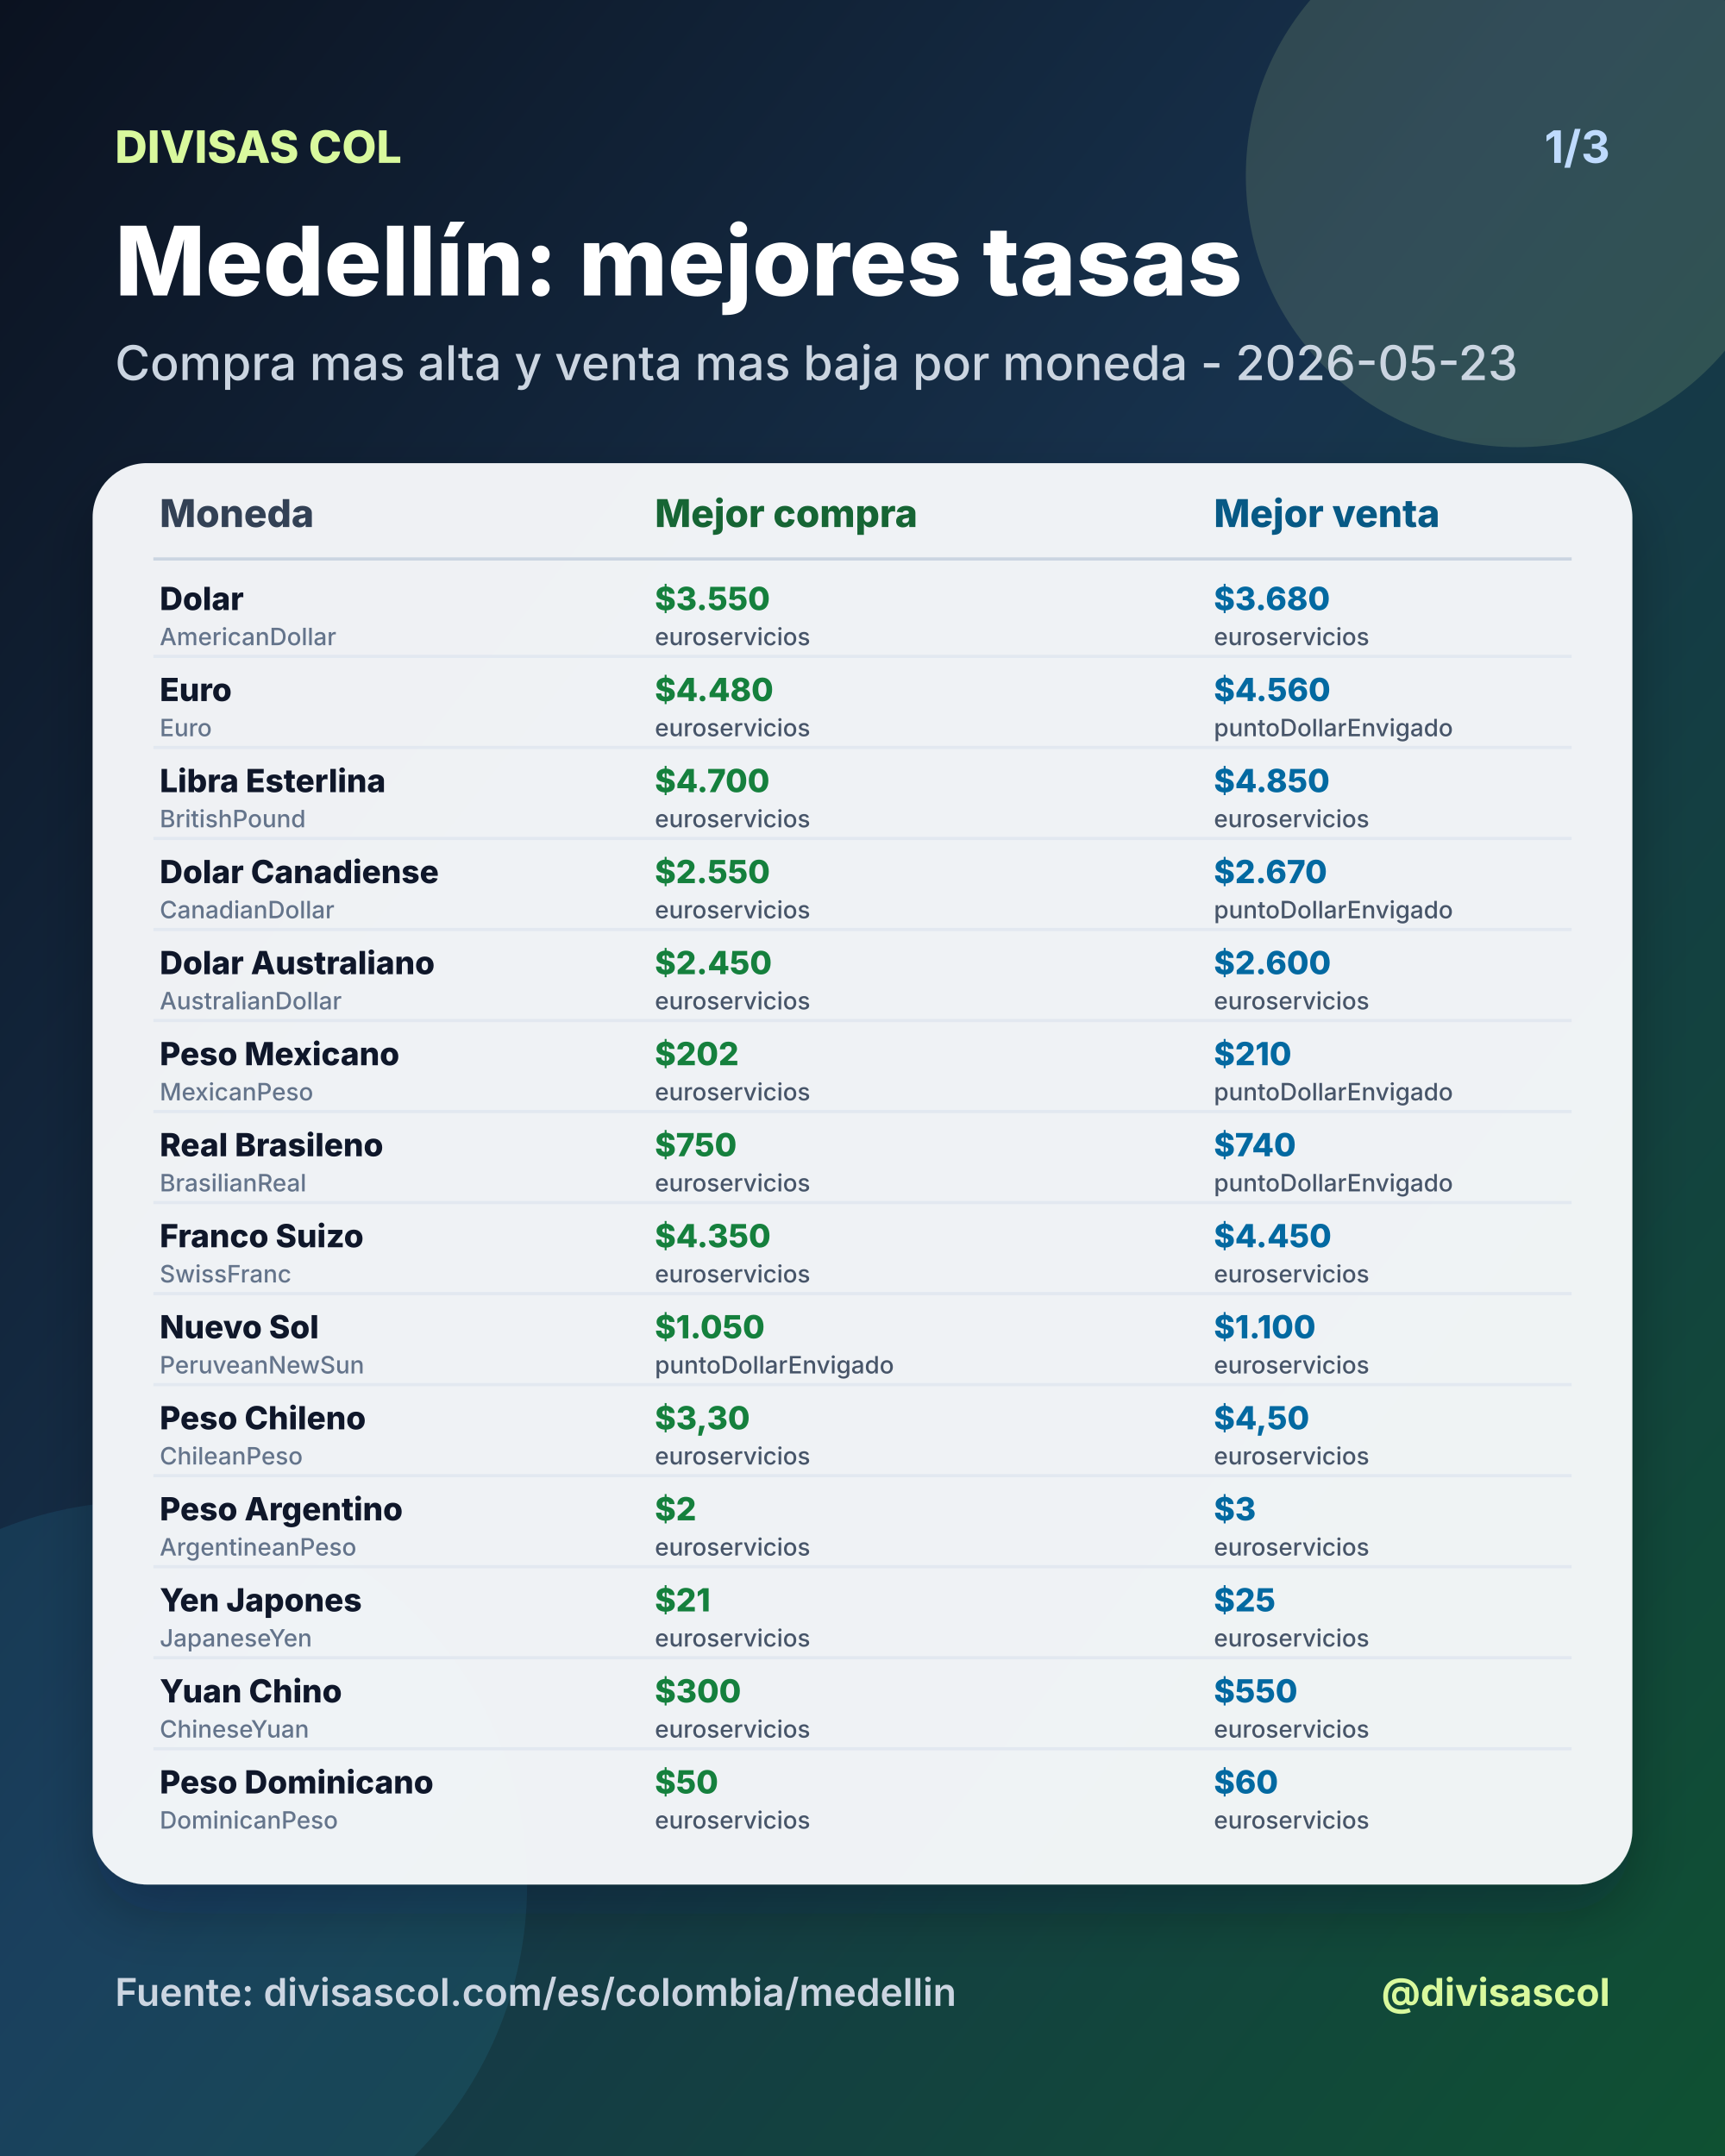
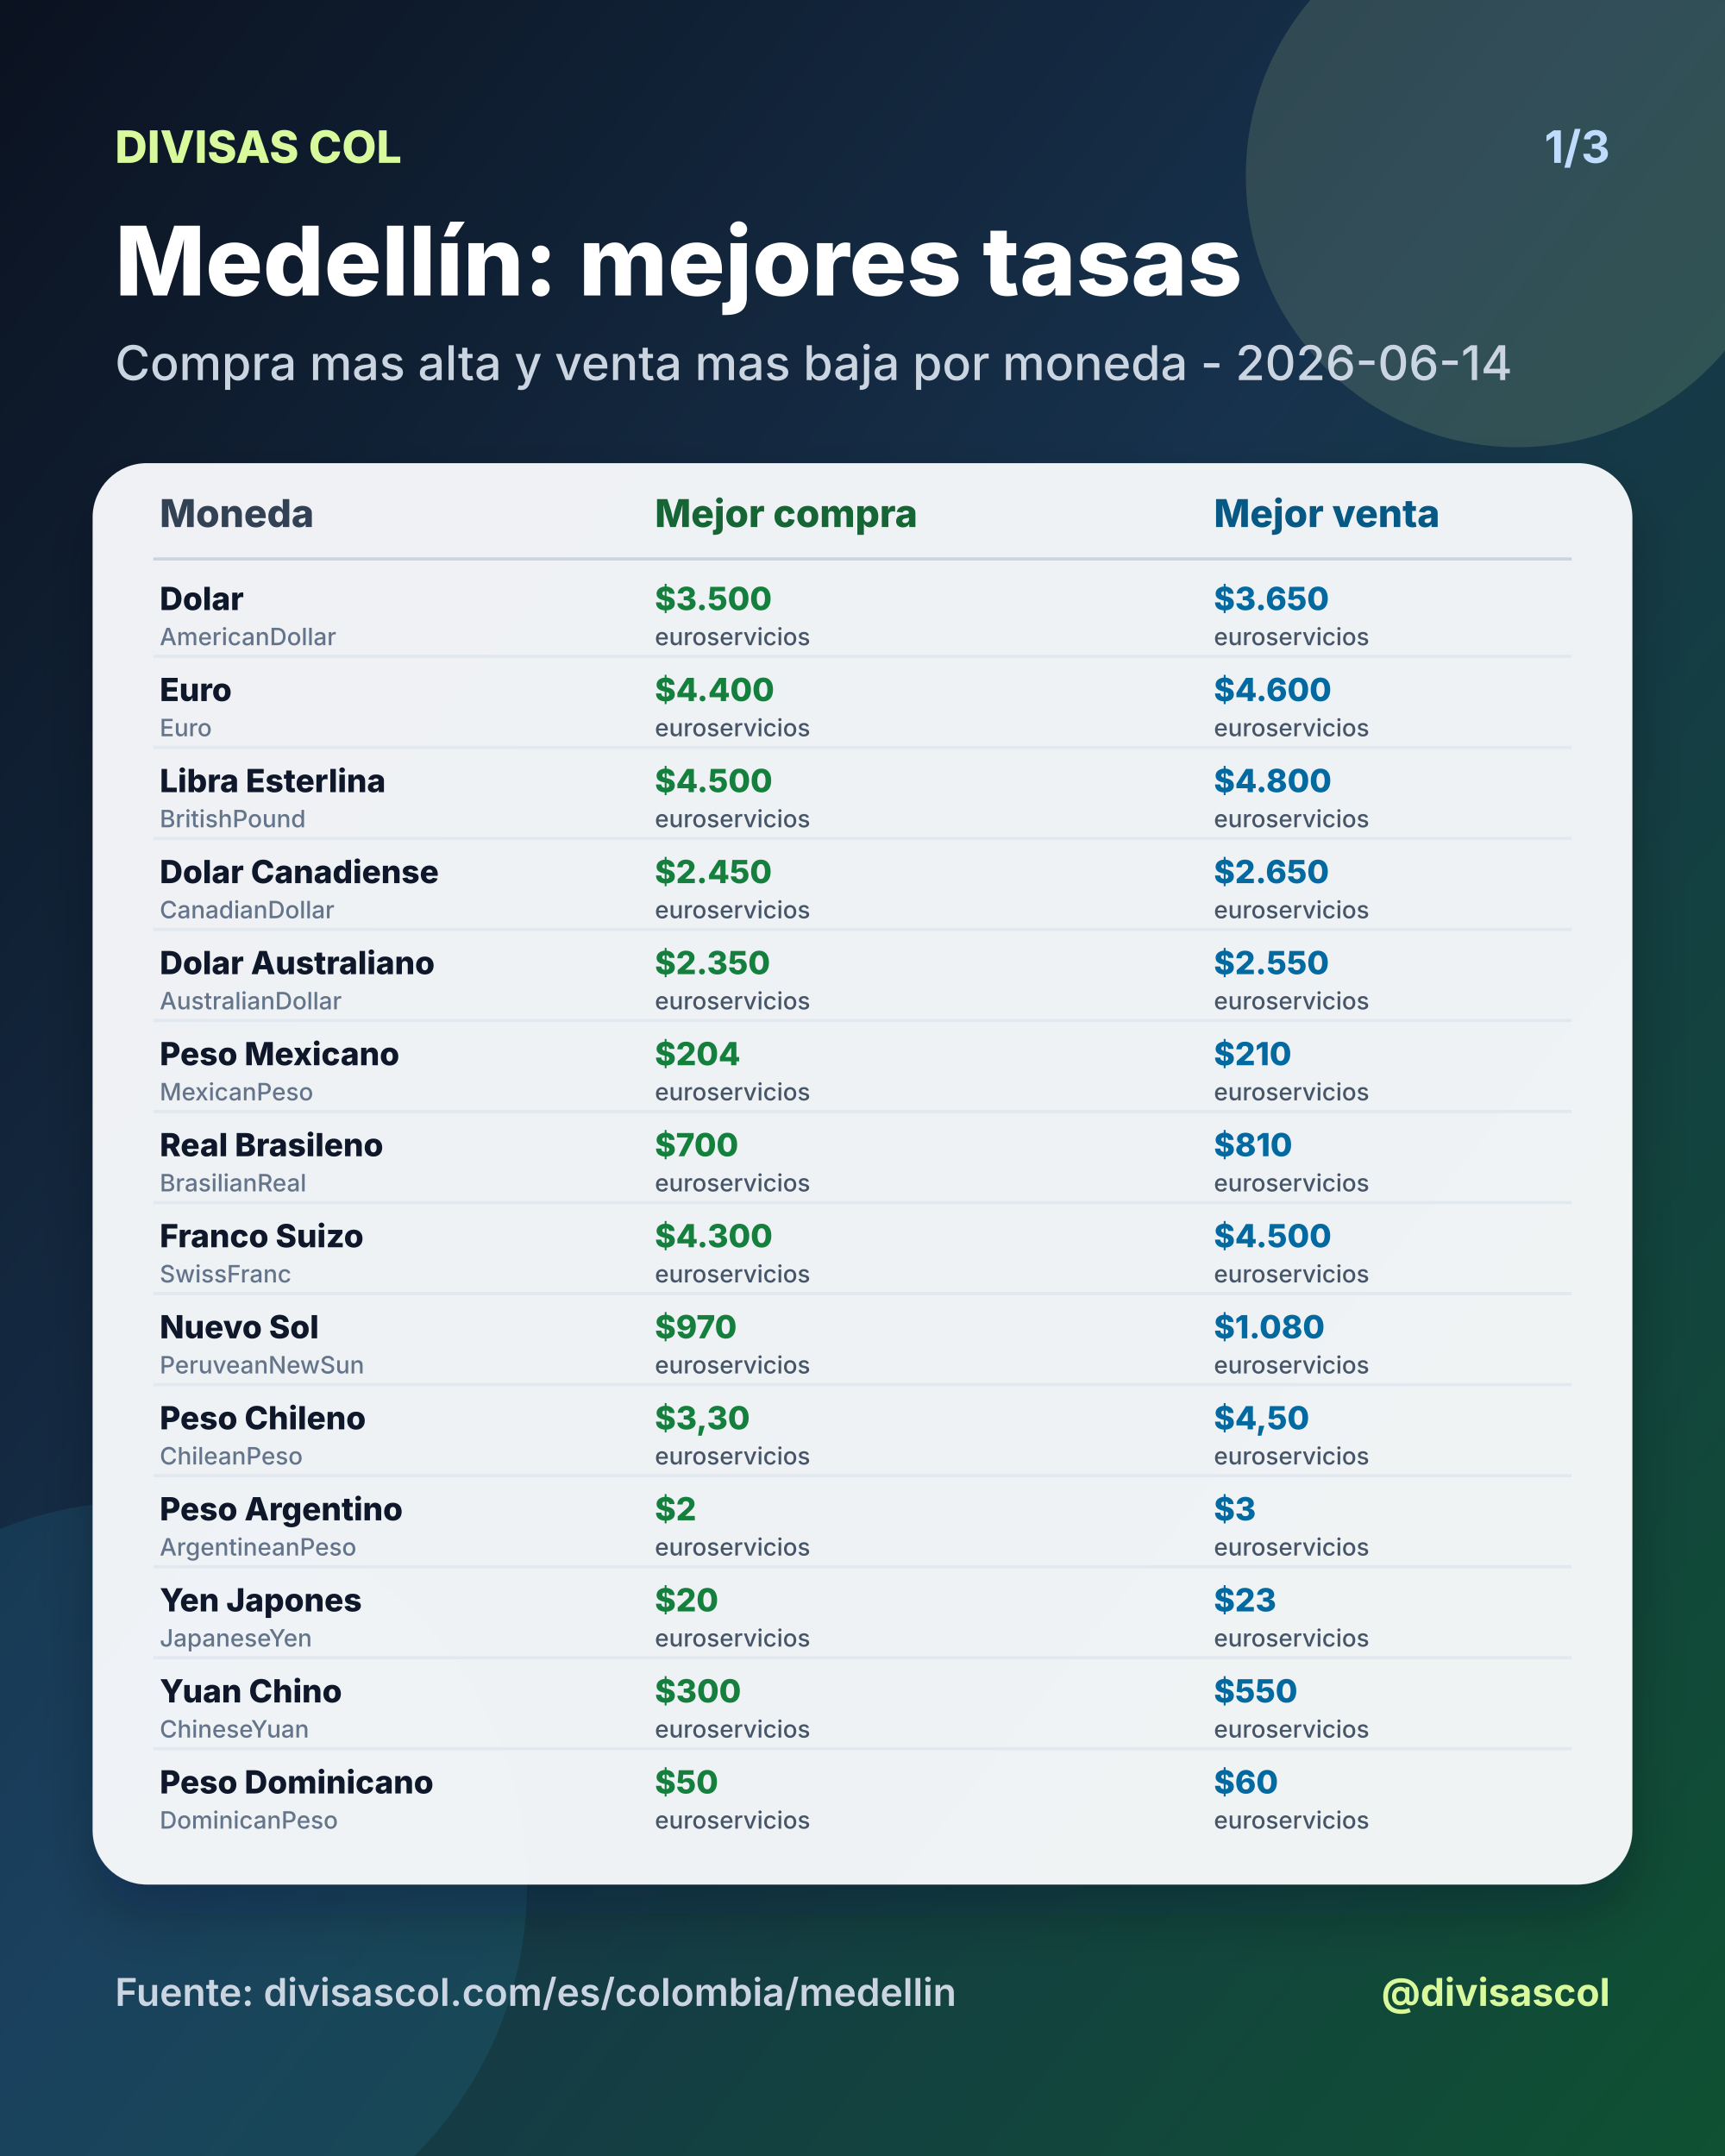
<svg xmlns="http://www.w3.org/2000/svg" width="1080" height="1350" viewBox="0 0 1080 1350">
  <defs>
    <linearGradient id="bg" x1="0" y1="0" x2="1" y2="1">
      <stop offset="0%" stop-color="#0b1220" />
      <stop offset="46%" stop-color="#17324d" />
      <stop offset="100%" stop-color="#0f5132" />
    </linearGradient>
    <filter id="shadow" x="-20%" y="-20%" width="140%" height="140%">
      <feDropShadow dx="0" dy="18" stdDeviation="18" flood-color="#020617" flood-opacity="0.28" />
    </filter>
  </defs>
  <rect width="1080" height="1350" fill="url(#bg)" />
  <circle cx="950" cy="110" r="170" fill="#d9f99d" opacity="0.14" />
  <circle cx="90" cy="1180" r="240" fill="#38bdf8" opacity="0.10" />
  <text x="72" y="102" fill="#d9f99d" font-size="28" font-family="Inter, Arial, sans-serif" font-weight="800" text-anchor="start">DIVISAS COL</text>
  <text x="1008" y="102" fill="#bfdbfe" font-size="28" font-family="Inter, Arial, sans-serif" font-weight="700" text-anchor="end">1/3</text>
  <text x="72" y="185" fill="#ffffff" font-size="60" font-family="Inter, Arial, sans-serif" font-weight="800" text-anchor="start">Medellín: mejores tasas</text>
-   <text x="72" y="238" fill="#cbd5e1" font-size="30" font-family="Inter, Arial, sans-serif" font-weight="500" text-anchor="start">Compra mas alta y venta mas baja por moneda - 2026-05-23</text>
+   <text x="72" y="238" fill="#cbd5e1" font-size="30" font-family="Inter, Arial, sans-serif" font-weight="500" text-anchor="start">Compra mas alta y venta mas baja por moneda - 2026-06-14</text>
  <rect x="58" y="290" width="964" height="890" rx="34" fill="#f8fafc" opacity="0.96" filter="url(#shadow)" />
  <text x="100" y="330" fill="#334155" font-size="24" font-family="Inter, Arial, sans-serif" font-weight="800" text-anchor="start">Moneda</text>
  <text x="410" y="330" fill="#166534" font-size="24" font-family="Inter, Arial, sans-serif" font-weight="800" text-anchor="start">Mejor compra</text>
  <text x="760" y="330" fill="#075985" font-size="24" font-family="Inter, Arial, sans-serif" font-weight="800" text-anchor="start">Mejor venta</text>
  <line x1="96" y1="350" x2="984" y2="350" stroke="#cbd5e1" stroke-width="2" />
  <text x="100" y="382" fill="#0f172a" font-size="20" font-family="Inter, Arial, sans-serif" font-weight="800" text-anchor="start">Dolar</text>
  <text x="100" y="404" fill="#64748b" font-size="15" font-family="Inter, Arial, sans-serif" font-weight="500" text-anchor="start">AmericanDollar</text>
-   <text x="410" y="382" fill="#15803d" font-size="20" font-family="Inter, Arial, sans-serif" font-weight="800" text-anchor="start">$3.550</text>
+   <text x="410" y="382" fill="#15803d" font-size="20" font-family="Inter, Arial, sans-serif" font-weight="800" text-anchor="start">$3.500</text>
  <text x="410" y="404" fill="#475569" font-size="15" font-family="Inter, Arial, sans-serif" font-weight="500" text-anchor="start">euroservicios</text>
-   <text x="760" y="382" fill="#0369a1" font-size="20" font-family="Inter, Arial, sans-serif" font-weight="800" text-anchor="start">$3.680</text>
+   <text x="760" y="382" fill="#0369a1" font-size="20" font-family="Inter, Arial, sans-serif" font-weight="800" text-anchor="start">$3.650</text>
  <text x="760" y="404" fill="#475569" font-size="15" font-family="Inter, Arial, sans-serif" font-weight="500" text-anchor="start">euroservicios</text>
  <line x1="96" y1="411" x2="984" y2="411" stroke="#e2e8f0" stroke-width="2" />
  <text x="100" y="439" fill="#0f172a" font-size="20" font-family="Inter, Arial, sans-serif" font-weight="800" text-anchor="start">Euro</text>
  <text x="100" y="461" fill="#64748b" font-size="15" font-family="Inter, Arial, sans-serif" font-weight="500" text-anchor="start">Euro</text>
-   <text x="410" y="439" fill="#15803d" font-size="20" font-family="Inter, Arial, sans-serif" font-weight="800" text-anchor="start">$4.480</text>
+   <text x="410" y="439" fill="#15803d" font-size="20" font-family="Inter, Arial, sans-serif" font-weight="800" text-anchor="start">$4.400</text>
  <text x="410" y="461" fill="#475569" font-size="15" font-family="Inter, Arial, sans-serif" font-weight="500" text-anchor="start">euroservicios</text>
-   <text x="760" y="439" fill="#0369a1" font-size="20" font-family="Inter, Arial, sans-serif" font-weight="800" text-anchor="start">$4.560</text>
-   <text x="760" y="461" fill="#475569" font-size="15" font-family="Inter, Arial, sans-serif" font-weight="500" text-anchor="start">puntoDollarEnvigado</text>
+   <text x="760" y="439" fill="#0369a1" font-size="20" font-family="Inter, Arial, sans-serif" font-weight="800" text-anchor="start">$4.600</text>
+   <text x="760" y="461" fill="#475569" font-size="15" font-family="Inter, Arial, sans-serif" font-weight="500" text-anchor="start">euroservicios</text>
  <line x1="96" y1="468" x2="984" y2="468" stroke="#e2e8f0" stroke-width="2" />
  <text x="100" y="496" fill="#0f172a" font-size="20" font-family="Inter, Arial, sans-serif" font-weight="800" text-anchor="start">Libra Esterlina</text>
  <text x="100" y="518" fill="#64748b" font-size="15" font-family="Inter, Arial, sans-serif" font-weight="500" text-anchor="start">BritishPound</text>
-   <text x="410" y="496" fill="#15803d" font-size="20" font-family="Inter, Arial, sans-serif" font-weight="800" text-anchor="start">$4.700</text>
+   <text x="410" y="496" fill="#15803d" font-size="20" font-family="Inter, Arial, sans-serif" font-weight="800" text-anchor="start">$4.500</text>
  <text x="410" y="518" fill="#475569" font-size="15" font-family="Inter, Arial, sans-serif" font-weight="500" text-anchor="start">euroservicios</text>
-   <text x="760" y="496" fill="#0369a1" font-size="20" font-family="Inter, Arial, sans-serif" font-weight="800" text-anchor="start">$4.850</text>
+   <text x="760" y="496" fill="#0369a1" font-size="20" font-family="Inter, Arial, sans-serif" font-weight="800" text-anchor="start">$4.800</text>
  <text x="760" y="518" fill="#475569" font-size="15" font-family="Inter, Arial, sans-serif" font-weight="500" text-anchor="start">euroservicios</text>
  <line x1="96" y1="525" x2="984" y2="525" stroke="#e2e8f0" stroke-width="2" />
  <text x="100" y="553" fill="#0f172a" font-size="20" font-family="Inter, Arial, sans-serif" font-weight="800" text-anchor="start">Dolar Canadiense</text>
  <text x="100" y="575" fill="#64748b" font-size="15" font-family="Inter, Arial, sans-serif" font-weight="500" text-anchor="start">CanadianDollar</text>
-   <text x="410" y="553" fill="#15803d" font-size="20" font-family="Inter, Arial, sans-serif" font-weight="800" text-anchor="start">$2.550</text>
+   <text x="410" y="553" fill="#15803d" font-size="20" font-family="Inter, Arial, sans-serif" font-weight="800" text-anchor="start">$2.450</text>
  <text x="410" y="575" fill="#475569" font-size="15" font-family="Inter, Arial, sans-serif" font-weight="500" text-anchor="start">euroservicios</text>
-   <text x="760" y="553" fill="#0369a1" font-size="20" font-family="Inter, Arial, sans-serif" font-weight="800" text-anchor="start">$2.670</text>
-   <text x="760" y="575" fill="#475569" font-size="15" font-family="Inter, Arial, sans-serif" font-weight="500" text-anchor="start">puntoDollarEnvigado</text>
+   <text x="760" y="553" fill="#0369a1" font-size="20" font-family="Inter, Arial, sans-serif" font-weight="800" text-anchor="start">$2.650</text>
+   <text x="760" y="575" fill="#475569" font-size="15" font-family="Inter, Arial, sans-serif" font-weight="500" text-anchor="start">euroservicios</text>
  <line x1="96" y1="582" x2="984" y2="582" stroke="#e2e8f0" stroke-width="2" />
  <text x="100" y="610" fill="#0f172a" font-size="20" font-family="Inter, Arial, sans-serif" font-weight="800" text-anchor="start">Dolar Australiano</text>
  <text x="100" y="632" fill="#64748b" font-size="15" font-family="Inter, Arial, sans-serif" font-weight="500" text-anchor="start">AustralianDollar</text>
-   <text x="410" y="610" fill="#15803d" font-size="20" font-family="Inter, Arial, sans-serif" font-weight="800" text-anchor="start">$2.450</text>
+   <text x="410" y="610" fill="#15803d" font-size="20" font-family="Inter, Arial, sans-serif" font-weight="800" text-anchor="start">$2.350</text>
  <text x="410" y="632" fill="#475569" font-size="15" font-family="Inter, Arial, sans-serif" font-weight="500" text-anchor="start">euroservicios</text>
-   <text x="760" y="610" fill="#0369a1" font-size="20" font-family="Inter, Arial, sans-serif" font-weight="800" text-anchor="start">$2.600</text>
+   <text x="760" y="610" fill="#0369a1" font-size="20" font-family="Inter, Arial, sans-serif" font-weight="800" text-anchor="start">$2.550</text>
  <text x="760" y="632" fill="#475569" font-size="15" font-family="Inter, Arial, sans-serif" font-weight="500" text-anchor="start">euroservicios</text>
  <line x1="96" y1="639" x2="984" y2="639" stroke="#e2e8f0" stroke-width="2" />
  <text x="100" y="667" fill="#0f172a" font-size="20" font-family="Inter, Arial, sans-serif" font-weight="800" text-anchor="start">Peso Mexicano</text>
  <text x="100" y="689" fill="#64748b" font-size="15" font-family="Inter, Arial, sans-serif" font-weight="500" text-anchor="start">MexicanPeso</text>
-   <text x="410" y="667" fill="#15803d" font-size="20" font-family="Inter, Arial, sans-serif" font-weight="800" text-anchor="start">$202</text>
+   <text x="410" y="667" fill="#15803d" font-size="20" font-family="Inter, Arial, sans-serif" font-weight="800" text-anchor="start">$204</text>
  <text x="410" y="689" fill="#475569" font-size="15" font-family="Inter, Arial, sans-serif" font-weight="500" text-anchor="start">euroservicios</text>
  <text x="760" y="667" fill="#0369a1" font-size="20" font-family="Inter, Arial, sans-serif" font-weight="800" text-anchor="start">$210</text>
-   <text x="760" y="689" fill="#475569" font-size="15" font-family="Inter, Arial, sans-serif" font-weight="500" text-anchor="start">puntoDollarEnvigado</text>
+   <text x="760" y="689" fill="#475569" font-size="15" font-family="Inter, Arial, sans-serif" font-weight="500" text-anchor="start">euroservicios</text>
  <line x1="96" y1="696" x2="984" y2="696" stroke="#e2e8f0" stroke-width="2" />
  <text x="100" y="724" fill="#0f172a" font-size="20" font-family="Inter, Arial, sans-serif" font-weight="800" text-anchor="start">Real Brasileno</text>
  <text x="100" y="746" fill="#64748b" font-size="15" font-family="Inter, Arial, sans-serif" font-weight="500" text-anchor="start">BrasilianReal</text>
-   <text x="410" y="724" fill="#15803d" font-size="20" font-family="Inter, Arial, sans-serif" font-weight="800" text-anchor="start">$750</text>
+   <text x="410" y="724" fill="#15803d" font-size="20" font-family="Inter, Arial, sans-serif" font-weight="800" text-anchor="start">$700</text>
  <text x="410" y="746" fill="#475569" font-size="15" font-family="Inter, Arial, sans-serif" font-weight="500" text-anchor="start">euroservicios</text>
-   <text x="760" y="724" fill="#0369a1" font-size="20" font-family="Inter, Arial, sans-serif" font-weight="800" text-anchor="start">$740</text>
-   <text x="760" y="746" fill="#475569" font-size="15" font-family="Inter, Arial, sans-serif" font-weight="500" text-anchor="start">puntoDollarEnvigado</text>
+   <text x="760" y="724" fill="#0369a1" font-size="20" font-family="Inter, Arial, sans-serif" font-weight="800" text-anchor="start">$810</text>
+   <text x="760" y="746" fill="#475569" font-size="15" font-family="Inter, Arial, sans-serif" font-weight="500" text-anchor="start">euroservicios</text>
  <line x1="96" y1="753" x2="984" y2="753" stroke="#e2e8f0" stroke-width="2" />
  <text x="100" y="781" fill="#0f172a" font-size="20" font-family="Inter, Arial, sans-serif" font-weight="800" text-anchor="start">Franco Suizo</text>
  <text x="100" y="803" fill="#64748b" font-size="15" font-family="Inter, Arial, sans-serif" font-weight="500" text-anchor="start">SwissFranc</text>
-   <text x="410" y="781" fill="#15803d" font-size="20" font-family="Inter, Arial, sans-serif" font-weight="800" text-anchor="start">$4.350</text>
+   <text x="410" y="781" fill="#15803d" font-size="20" font-family="Inter, Arial, sans-serif" font-weight="800" text-anchor="start">$4.300</text>
  <text x="410" y="803" fill="#475569" font-size="15" font-family="Inter, Arial, sans-serif" font-weight="500" text-anchor="start">euroservicios</text>
-   <text x="760" y="781" fill="#0369a1" font-size="20" font-family="Inter, Arial, sans-serif" font-weight="800" text-anchor="start">$4.450</text>
+   <text x="760" y="781" fill="#0369a1" font-size="20" font-family="Inter, Arial, sans-serif" font-weight="800" text-anchor="start">$4.500</text>
  <text x="760" y="803" fill="#475569" font-size="15" font-family="Inter, Arial, sans-serif" font-weight="500" text-anchor="start">euroservicios</text>
  <line x1="96" y1="810" x2="984" y2="810" stroke="#e2e8f0" stroke-width="2" />
  <text x="100" y="838" fill="#0f172a" font-size="20" font-family="Inter, Arial, sans-serif" font-weight="800" text-anchor="start">Nuevo Sol</text>
  <text x="100" y="860" fill="#64748b" font-size="15" font-family="Inter, Arial, sans-serif" font-weight="500" text-anchor="start">PeruveanNewSun</text>
-   <text x="410" y="838" fill="#15803d" font-size="20" font-family="Inter, Arial, sans-serif" font-weight="800" text-anchor="start">$1.050</text>
-   <text x="410" y="860" fill="#475569" font-size="15" font-family="Inter, Arial, sans-serif" font-weight="500" text-anchor="start">puntoDollarEnvigado</text>
-   <text x="760" y="838" fill="#0369a1" font-size="20" font-family="Inter, Arial, sans-serif" font-weight="800" text-anchor="start">$1.100</text>
+   <text x="410" y="838" fill="#15803d" font-size="20" font-family="Inter, Arial, sans-serif" font-weight="800" text-anchor="start">$970</text>
+   <text x="410" y="860" fill="#475569" font-size="15" font-family="Inter, Arial, sans-serif" font-weight="500" text-anchor="start">euroservicios</text>
+   <text x="760" y="838" fill="#0369a1" font-size="20" font-family="Inter, Arial, sans-serif" font-weight="800" text-anchor="start">$1.080</text>
  <text x="760" y="860" fill="#475569" font-size="15" font-family="Inter, Arial, sans-serif" font-weight="500" text-anchor="start">euroservicios</text>
  <line x1="96" y1="867" x2="984" y2="867" stroke="#e2e8f0" stroke-width="2" />
  <text x="100" y="895" fill="#0f172a" font-size="20" font-family="Inter, Arial, sans-serif" font-weight="800" text-anchor="start">Peso Chileno</text>
  <text x="100" y="917" fill="#64748b" font-size="15" font-family="Inter, Arial, sans-serif" font-weight="500" text-anchor="start">ChileanPeso</text>
  <text x="410" y="895" fill="#15803d" font-size="20" font-family="Inter, Arial, sans-serif" font-weight="800" text-anchor="start">$3,30</text>
  <text x="410" y="917" fill="#475569" font-size="15" font-family="Inter, Arial, sans-serif" font-weight="500" text-anchor="start">euroservicios</text>
  <text x="760" y="895" fill="#0369a1" font-size="20" font-family="Inter, Arial, sans-serif" font-weight="800" text-anchor="start">$4,50</text>
  <text x="760" y="917" fill="#475569" font-size="15" font-family="Inter, Arial, sans-serif" font-weight="500" text-anchor="start">euroservicios</text>
  <line x1="96" y1="924" x2="984" y2="924" stroke="#e2e8f0" stroke-width="2" />
  <text x="100" y="952" fill="#0f172a" font-size="20" font-family="Inter, Arial, sans-serif" font-weight="800" text-anchor="start">Peso Argentino</text>
  <text x="100" y="974" fill="#64748b" font-size="15" font-family="Inter, Arial, sans-serif" font-weight="500" text-anchor="start">ArgentineanPeso</text>
  <text x="410" y="952" fill="#15803d" font-size="20" font-family="Inter, Arial, sans-serif" font-weight="800" text-anchor="start">$2</text>
  <text x="410" y="974" fill="#475569" font-size="15" font-family="Inter, Arial, sans-serif" font-weight="500" text-anchor="start">euroservicios</text>
  <text x="760" y="952" fill="#0369a1" font-size="20" font-family="Inter, Arial, sans-serif" font-weight="800" text-anchor="start">$3</text>
  <text x="760" y="974" fill="#475569" font-size="15" font-family="Inter, Arial, sans-serif" font-weight="500" text-anchor="start">euroservicios</text>
  <line x1="96" y1="981" x2="984" y2="981" stroke="#e2e8f0" stroke-width="2" />
  <text x="100" y="1009" fill="#0f172a" font-size="20" font-family="Inter, Arial, sans-serif" font-weight="800" text-anchor="start">Yen Japones</text>
  <text x="100" y="1031" fill="#64748b" font-size="15" font-family="Inter, Arial, sans-serif" font-weight="500" text-anchor="start">JapaneseYen</text>
-   <text x="410" y="1009" fill="#15803d" font-size="20" font-family="Inter, Arial, sans-serif" font-weight="800" text-anchor="start">$21</text>
+   <text x="410" y="1009" fill="#15803d" font-size="20" font-family="Inter, Arial, sans-serif" font-weight="800" text-anchor="start">$20</text>
  <text x="410" y="1031" fill="#475569" font-size="15" font-family="Inter, Arial, sans-serif" font-weight="500" text-anchor="start">euroservicios</text>
-   <text x="760" y="1009" fill="#0369a1" font-size="20" font-family="Inter, Arial, sans-serif" font-weight="800" text-anchor="start">$25</text>
+   <text x="760" y="1009" fill="#0369a1" font-size="20" font-family="Inter, Arial, sans-serif" font-weight="800" text-anchor="start">$23</text>
  <text x="760" y="1031" fill="#475569" font-size="15" font-family="Inter, Arial, sans-serif" font-weight="500" text-anchor="start">euroservicios</text>
  <line x1="96" y1="1038" x2="984" y2="1038" stroke="#e2e8f0" stroke-width="2" />
  <text x="100" y="1066" fill="#0f172a" font-size="20" font-family="Inter, Arial, sans-serif" font-weight="800" text-anchor="start">Yuan Chino</text>
  <text x="100" y="1088" fill="#64748b" font-size="15" font-family="Inter, Arial, sans-serif" font-weight="500" text-anchor="start">ChineseYuan</text>
  <text x="410" y="1066" fill="#15803d" font-size="20" font-family="Inter, Arial, sans-serif" font-weight="800" text-anchor="start">$300</text>
  <text x="410" y="1088" fill="#475569" font-size="15" font-family="Inter, Arial, sans-serif" font-weight="500" text-anchor="start">euroservicios</text>
  <text x="760" y="1066" fill="#0369a1" font-size="20" font-family="Inter, Arial, sans-serif" font-weight="800" text-anchor="start">$550</text>
  <text x="760" y="1088" fill="#475569" font-size="15" font-family="Inter, Arial, sans-serif" font-weight="500" text-anchor="start">euroservicios</text>
  <line x1="96" y1="1095" x2="984" y2="1095" stroke="#e2e8f0" stroke-width="2" />
  <text x="100" y="1123" fill="#0f172a" font-size="20" font-family="Inter, Arial, sans-serif" font-weight="800" text-anchor="start">Peso Dominicano</text>
  <text x="100" y="1145" fill="#64748b" font-size="15" font-family="Inter, Arial, sans-serif" font-weight="500" text-anchor="start">DominicanPeso</text>
  <text x="410" y="1123" fill="#15803d" font-size="20" font-family="Inter, Arial, sans-serif" font-weight="800" text-anchor="start">$50</text>
  <text x="410" y="1145" fill="#475569" font-size="15" font-family="Inter, Arial, sans-serif" font-weight="500" text-anchor="start">euroservicios</text>
  <text x="760" y="1123" fill="#0369a1" font-size="20" font-family="Inter, Arial, sans-serif" font-weight="800" text-anchor="start">$60</text>
  <text x="760" y="1145" fill="#475569" font-size="15" font-family="Inter, Arial, sans-serif" font-weight="500" text-anchor="start">euroservicios</text>
  <text x="72" y="1256" fill="#cbd5e1" font-size="24" font-family="Inter, Arial, sans-serif" font-weight="600" text-anchor="start">Fuente: divisascol.com/es/colombia/medellin</text>
  <text x="1008" y="1256" fill="#d9f99d" font-size="24" font-family="Inter, Arial, sans-serif" font-weight="700" text-anchor="end">@divisascol</text>
</svg>
